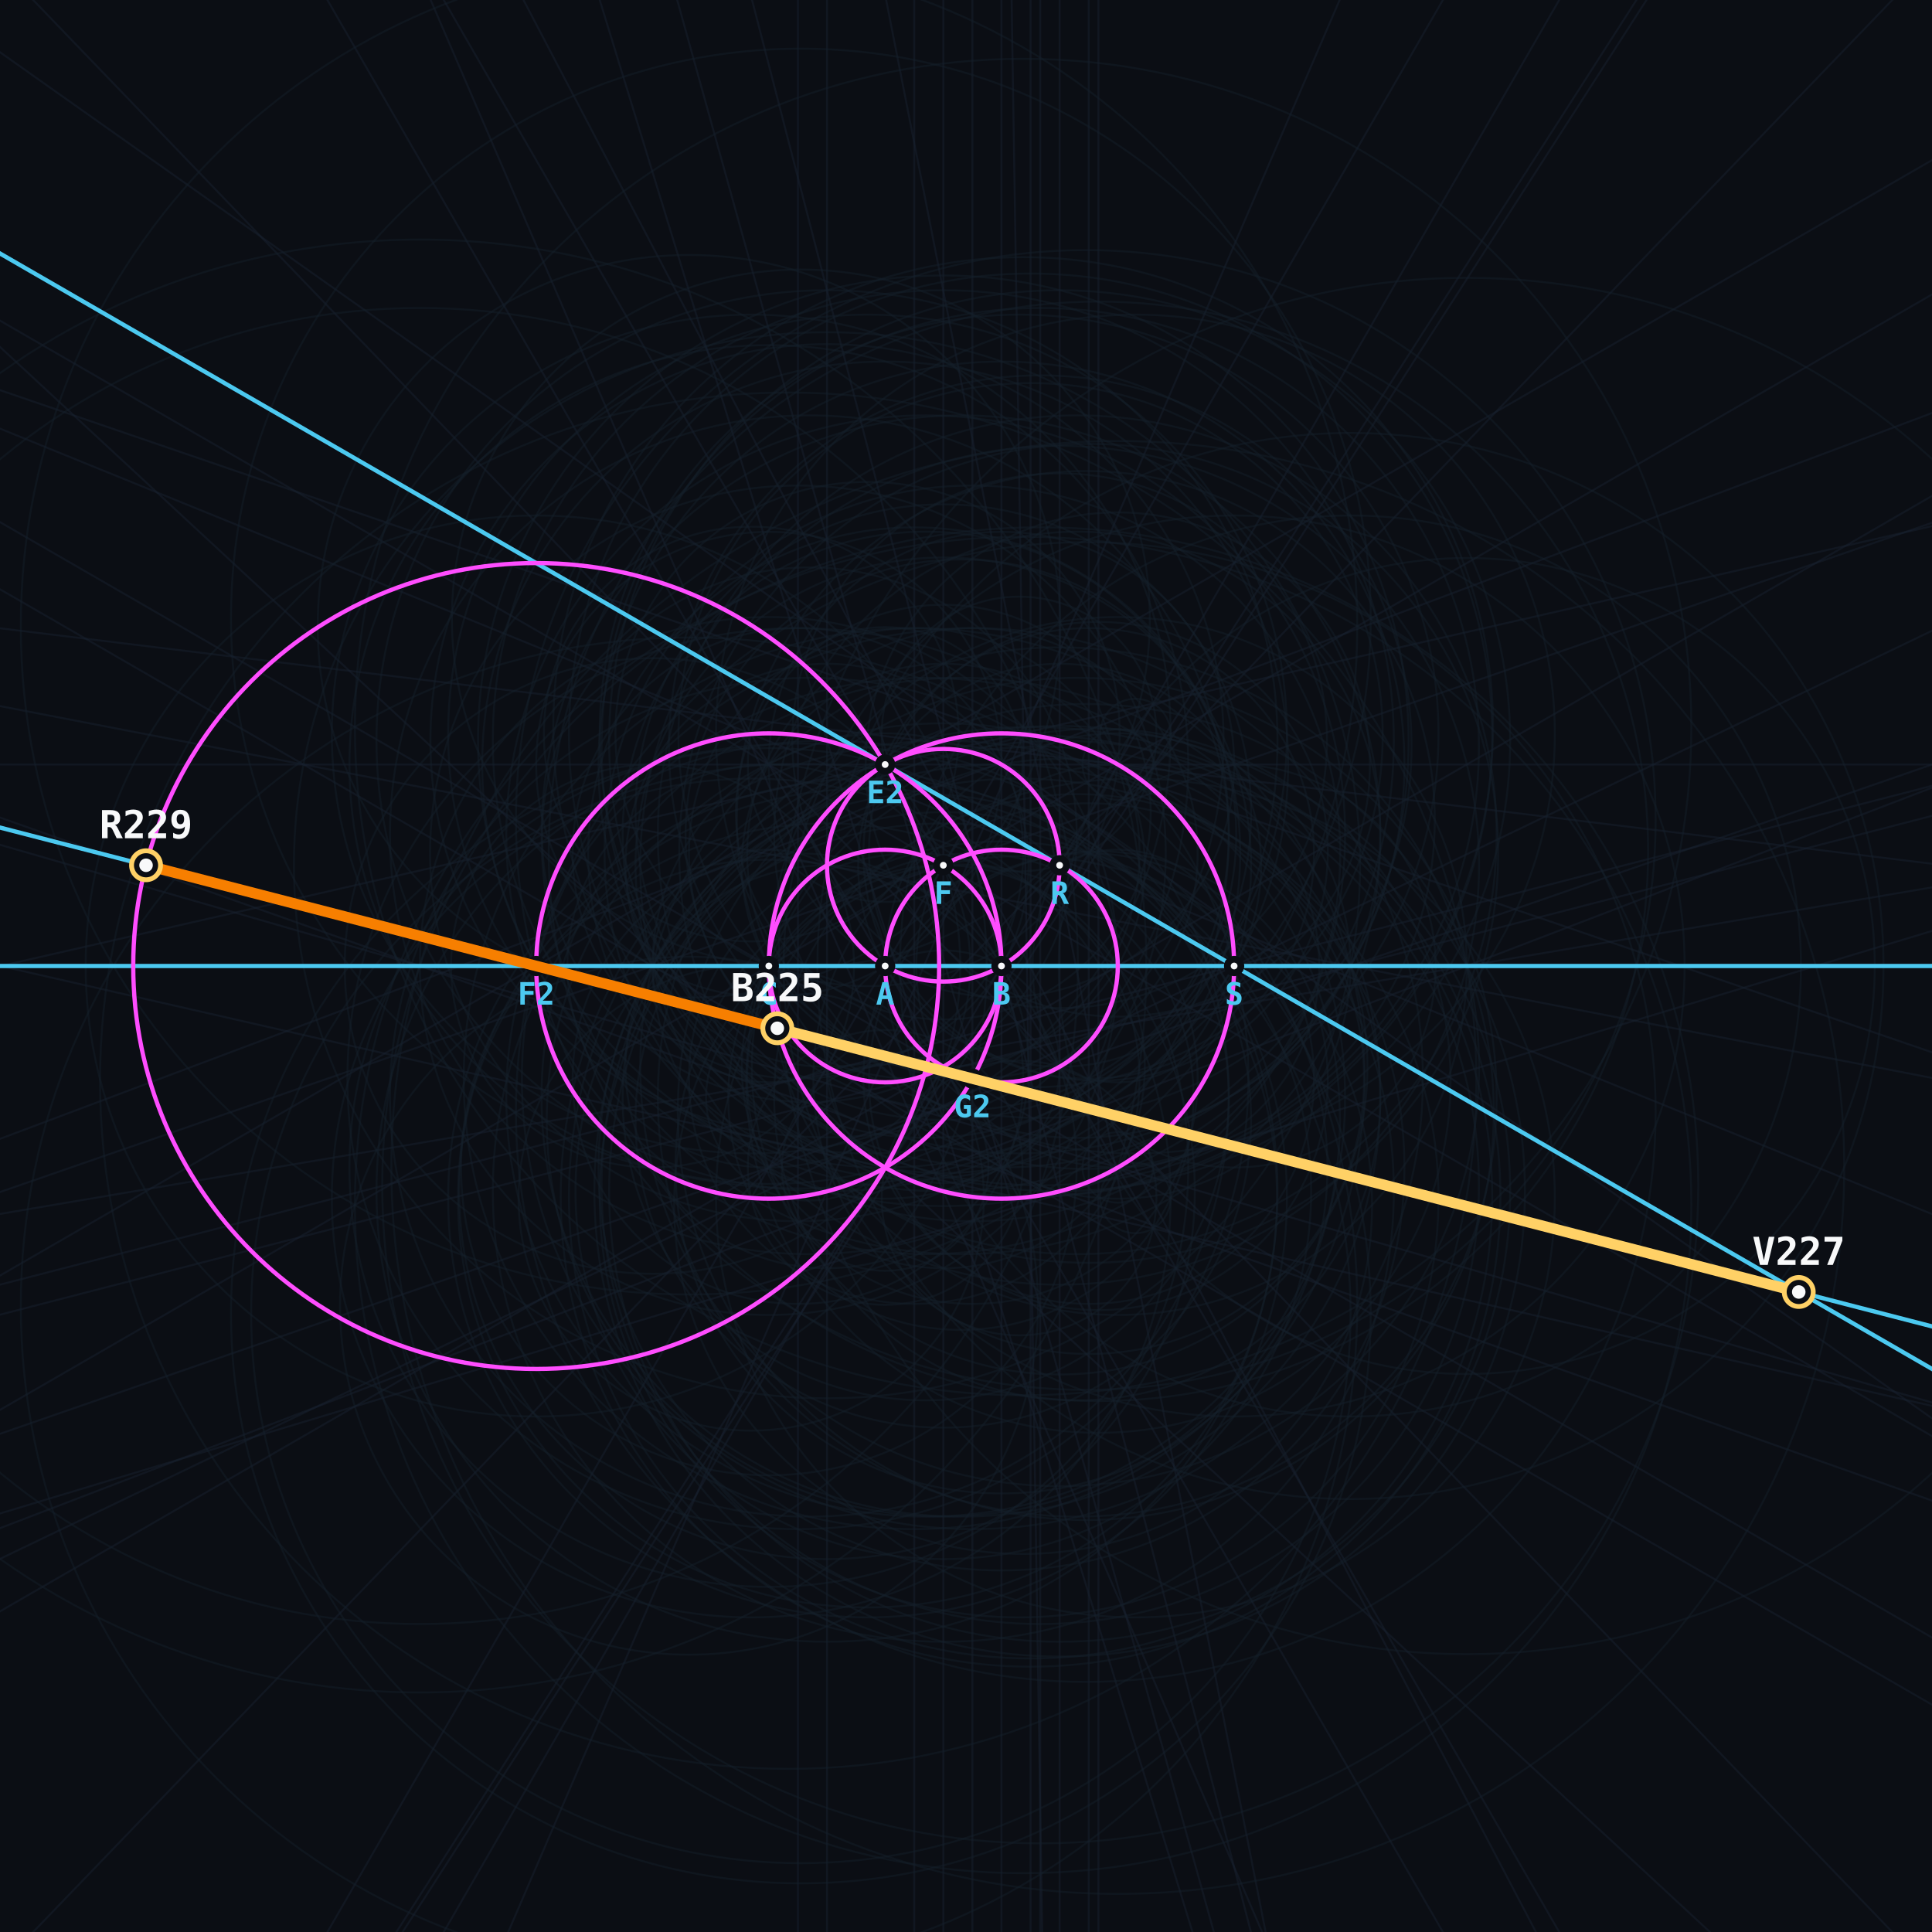
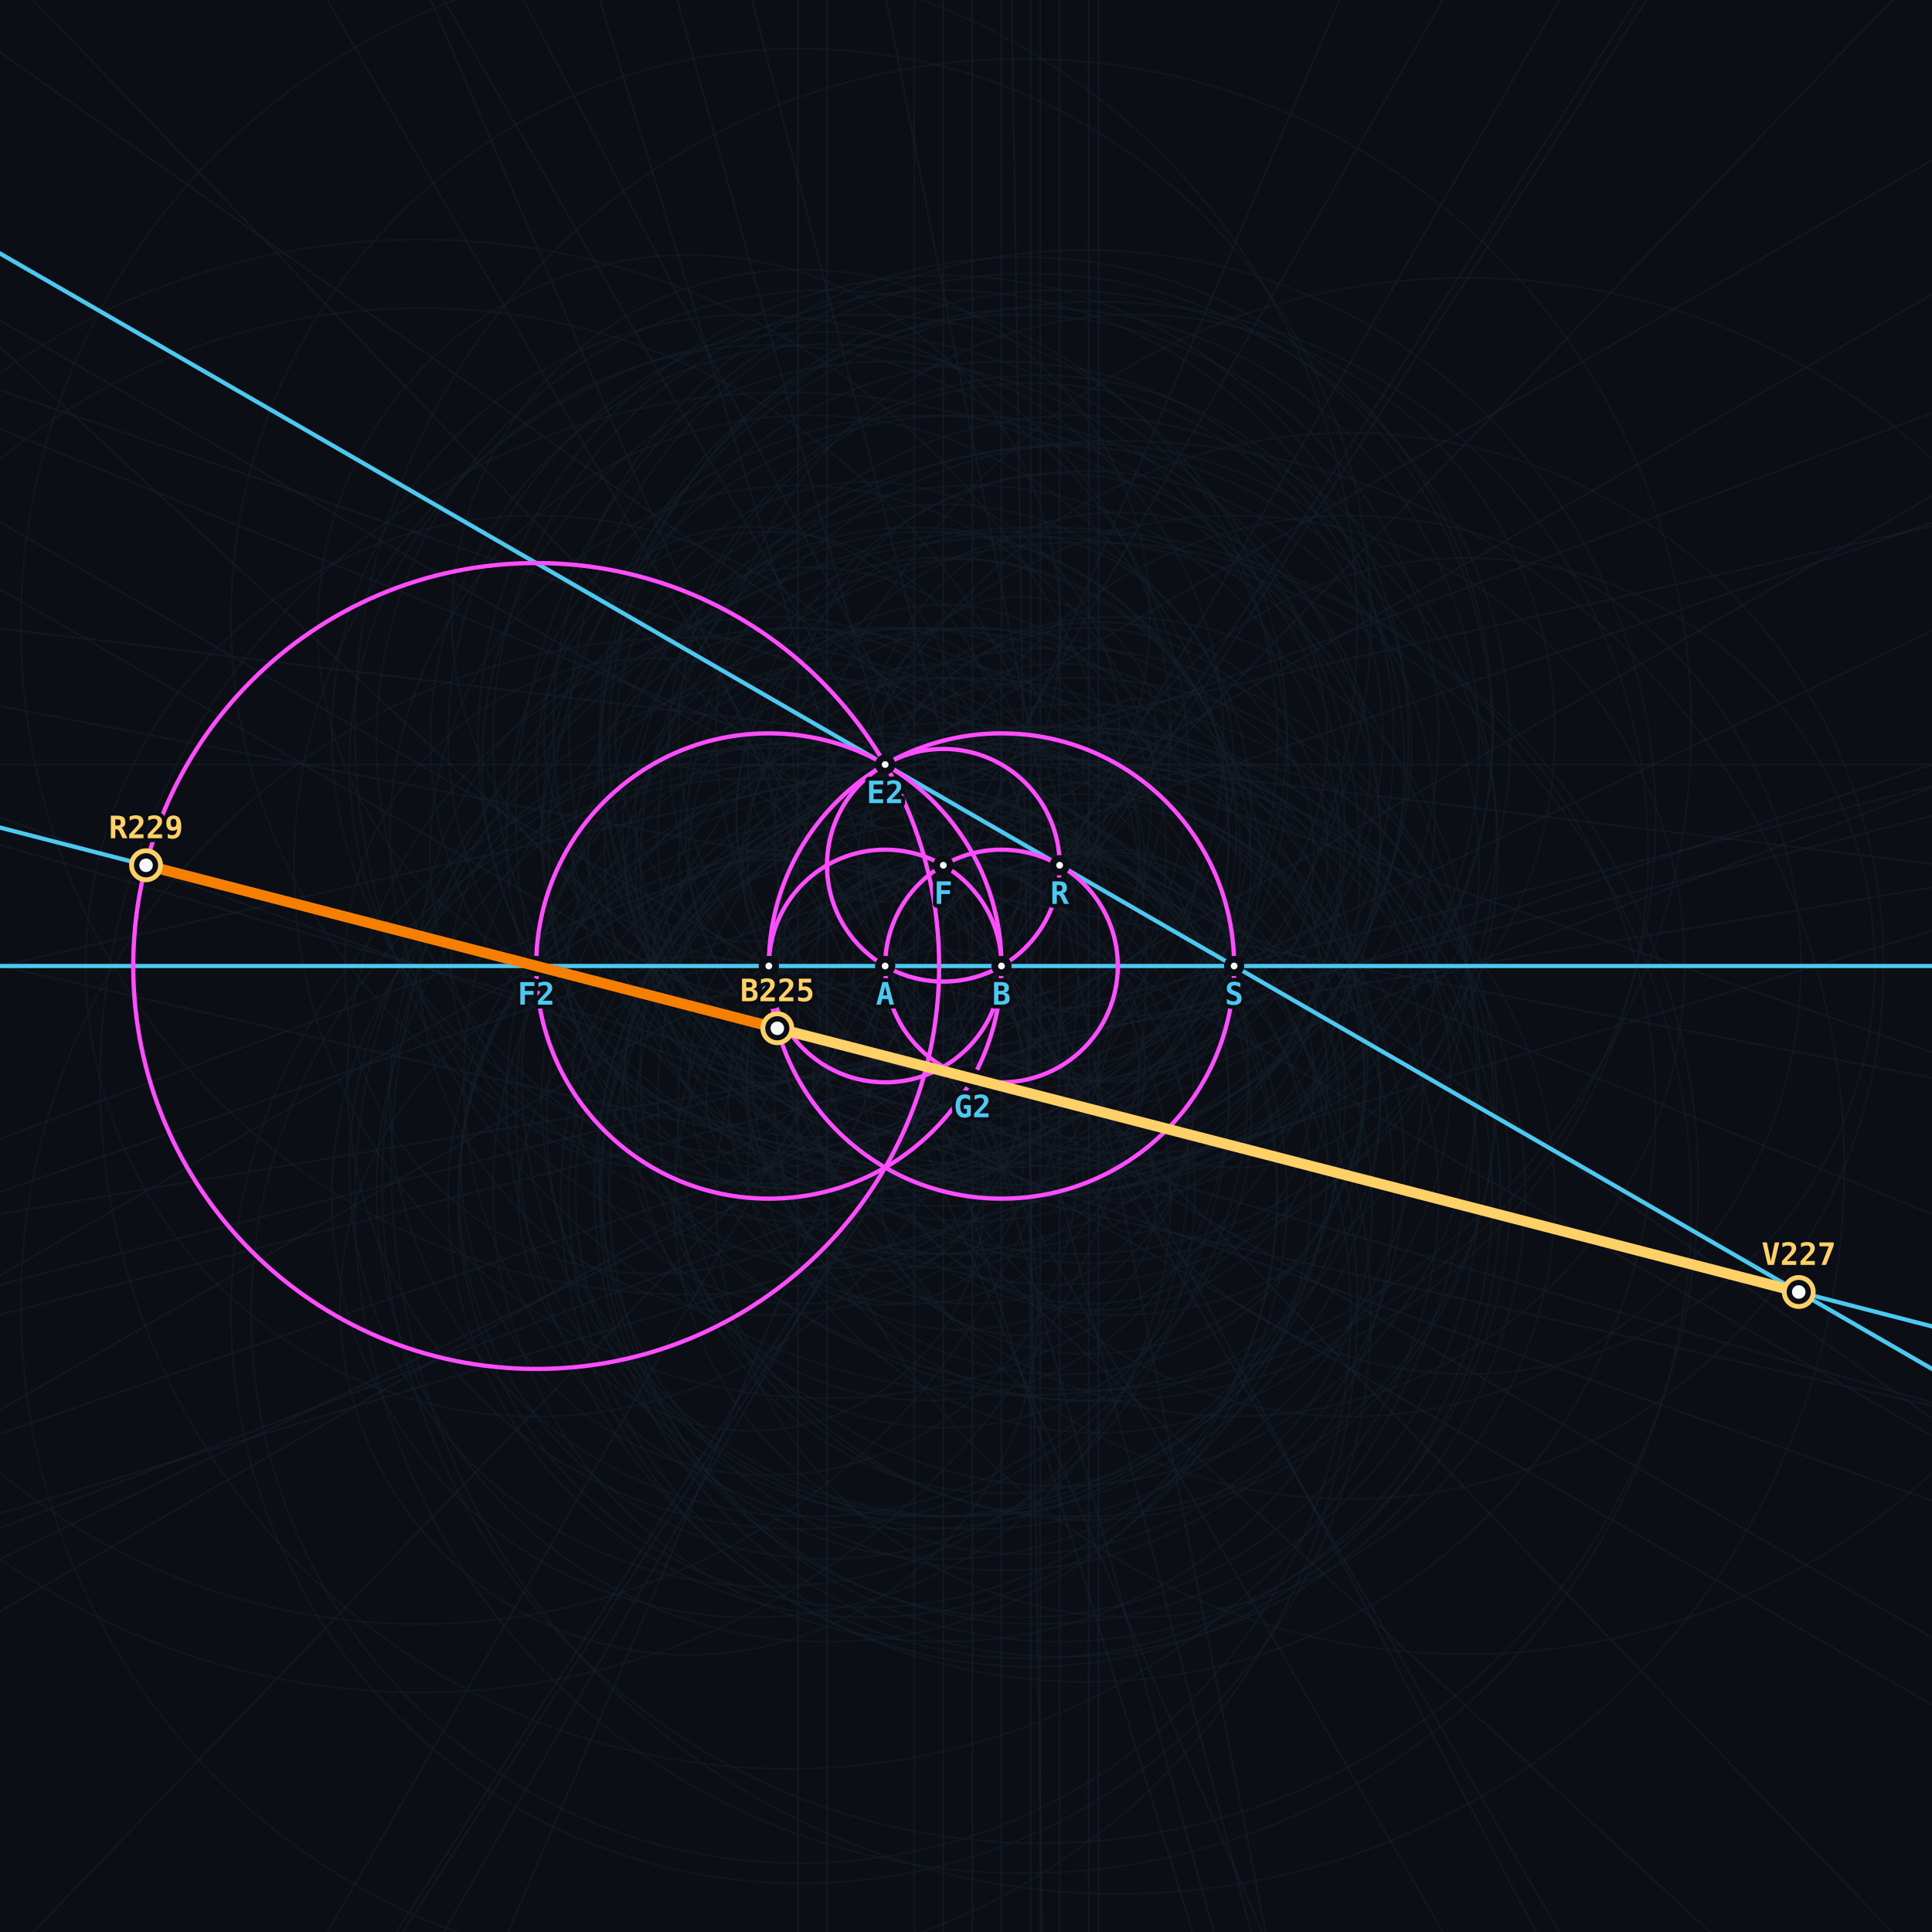
<svg xmlns="http://www.w3.org/2000/svg" viewBox="0 0 1000 1000" width="100%" height="100%" class="levels-svg">
  <defs>
    <clipPath id="sq-clip">
      <rect x="0" y="0" width="1000" height="1000" />
    </clipPath>
  </defs>
  <rect x="0" y="0" width="1000" height="1000" fill="#0b0e14" />
  <g clip-path="url(#sq-clip)">
    <line x1="-151.79" y1="-556.46" x2="1098.21" y2="1608.60" stroke="#1a2332" stroke-width="1.0" stroke-opacity="0.45" />
    <line x1="-151.79" y1="1556.46" x2="1098.21" y2="-608.60" stroke="#1a2332" stroke-width="1.0" stroke-opacity="0.45" />
    <line x1="1128.31" y1="-556.46" x2="-121.69" y2="1608.60" stroke="#1a2332" stroke-width="1.0" stroke-opacity="0.45" />
    <line x1="1128.31" y1="1556.46" x2="-121.69" y2="-608.60" stroke="#1a2332" stroke-width="1.0" stroke-opacity="0.45" />
    <line x1="-639.43" y1="-98.93" x2="1525.64" y2="1151.07" stroke="#1a2332" stroke-width="1.0" stroke-opacity="0.45" />
    <line x1="-639.43" y1="1098.93" x2="1525.64" y2="-151.07" stroke="#1a2332" stroke-width="1.0" stroke-opacity="0.45" />
    <line x1="1615.95" y1="-98.93" x2="-549.12" y2="1151.07" stroke="#1a2332" stroke-width="1.0" stroke-opacity="0.45" />
    <line x1="1615.95" y1="1098.93" x2="-549.12" y2="-151.07" stroke="#1a2332" stroke-width="1.0" stroke-opacity="0.45" />
    <line x1="488.26" y1="1750.00" x2="488.26" y2="-750.00" stroke="#1a2332" stroke-width="1.0" stroke-opacity="0.45" />
    <line x1="1594.14" y1="64.77" x2="-768.14" y2="883.09" stroke="#1a2332" stroke-width="1.0" stroke-opacity="0.45" />
    <line x1="-699.64" y1="-98.93" x2="1465.43" y2="1151.07" stroke="#1a2332" stroke-width="1.0" stroke-opacity="0.45" />
    <line x1="428.05" y1="1750.00" x2="428.05" y2="-750.00" stroke="#1a2332" stroke-width="1.0" stroke-opacity="0.45" />
    <line x1="-663.96" y1="237.70" x2="1790.99" y2="710.16" stroke="#1a2332" stroke-width="1.0" stroke-opacity="0.45" />
    <line x1="1796.40" y1="216.65" x2="-624.21" y2="841.65" stroke="#1a2332" stroke-width="1.0" stroke-opacity="0.45" />
    <line x1="473.21" y1="1750.00" x2="473.21" y2="-750.00" stroke="#1a2332" stroke-width="1.0" stroke-opacity="0.45" />
    <line x1="161.26" y1="-681.41" x2="830.31" y2="1727.40" stroke="#1a2332" stroke-width="1.0" stroke-opacity="0.45" />
    <line x1="518.36" y1="1750.00" x2="518.36" y2="-750.00" stroke="#1a2332" stroke-width="1.0" stroke-opacity="0.45" />
    <line x1="1708.16" y1="395.72" x2="-791.84" y2="395.72" stroke="#1a2332" stroke-width="1.0" stroke-opacity="0.45" />
    <line x1="-393.51" y1="-426.79" x2="1339.93" y2="1374.65" stroke="#1a2332" stroke-width="1.0" stroke-opacity="0.45" />
    <line x1="1654.35" y1="169.05" x2="-707.93" y2="987.37" stroke="#1a2332" stroke-width="1.0" stroke-opacity="0.45" />
    <line x1="-393.51" y1="1426.79" x2="1339.93" y2="-374.65" stroke="#1a2332" stroke-width="1.0" stroke-opacity="0.45" />
    <line x1="1736.20" y1="216.65" x2="-684.42" y2="841.65" stroke="#1a2332" stroke-width="1.0" stroke-opacity="0.45" />
    <line x1="413.00" y1="1750.00" x2="413.00" y2="-750.00" stroke="#1a2332" stroke-width="1.0" stroke-opacity="0.45" />
    <line x1="-43.48" y1="-619.05" x2="944.74" y2="1677.35" stroke="#1a2332" stroke-width="1.0" stroke-opacity="0.45" />
    <line x1="205.86" y1="-710.31" x2="830.86" y2="1710.31" stroke="#1a2332" stroke-width="1.0" stroke-opacity="0.45" />
    <line x1="548.47" y1="1750.00" x2="548.47" y2="-750.00" stroke="#1a2332" stroke-width="1.0" stroke-opacity="0.45" />
    <line x1="1653.85" y1="-31.87" x2="-686.44" y2="847.35" stroke="#1a2332" stroke-width="1.0" stroke-opacity="0.45" />
    <line x1="1711.61" y1="889.74" x2="-725.98" y2="334.61" stroke="#1a2332" stroke-width="1.0" stroke-opacity="0.45" />
    <line x1="1355.27" y1="1435.88" x2="-478.18" y2="-263.67" stroke="#1a2332" stroke-width="1.0" stroke-opacity="0.45" />
    <line x1="1711.61" y1="110.26" x2="-725.98" y2="665.39" stroke="#1a2332" stroke-width="1.0" stroke-opacity="0.45" />
    <line x1="1450.38" y1="-177.14" x2="-714.69" y2="1072.86" stroke="#1a2332" stroke-width="1.0" stroke-opacity="0.45" />
    <line x1="503.31" y1="1750.00" x2="503.31" y2="-750.00" stroke="#1a2332" stroke-width="1.0" stroke-opacity="0.45" />
    <line x1="959.79" y1="-619.05" x2="-28.42" y2="1677.35" stroke="#1a2332" stroke-width="1.0" stroke-opacity="0.45" />
    <line x1="91.51" y1="-713.49" x2="824.80" y2="1676.55" stroke="#1a2332" stroke-width="1.0" stroke-opacity="0.45" />
    <line x1="1596.50" y1="870.92" x2="-719.41" y2="-70.64" stroke="#1a2332" stroke-width="1.0" stroke-opacity="0.45" />
    <line x1="1569.84" y1="52.73" x2="-683.63" y2="1135.27" stroke="#1a2332" stroke-width="1.0" stroke-opacity="0.45" />
    <line x1="-49.75" y1="-612.01" x2="1110.64" y2="1602.37" stroke="#1a2332" stroke-width="1.0" stroke-opacity="0.45" />
    <line x1="563.52" y1="1750.00" x2="563.52" y2="-750.00" stroke="#1a2332" stroke-width="1.0" stroke-opacity="0.45" />
    <line x1="1181.45" y1="-521.08" x2="-168.89" y2="1582.86" stroke="#1a2332" stroke-width="1.0" stroke-opacity="0.45" />
    <line x1="1754.62" y1="539.05" x2="-727.01" y2="236.59" stroke="#1a2332" stroke-width="1.0" stroke-opacity="0.45" />
    <line x1="1598.91" y1="898.83" x2="-803.01" y2="205.45" stroke="#1a2332" stroke-width="1.0" stroke-opacity="0.45" />
    <line x1="-800.63" y1="140.10" x2="1556.39" y2="973.43" stroke="#1a2332" stroke-width="1.0" stroke-opacity="0.45" />
    <line x1="538.43" y1="1750.00" x2="538.43" y2="-750.00" stroke="#1a2332" stroke-width="1.0" stroke-opacity="0.45" />
    <line x1="1630.01" y1="760.59" x2="-734.94" y2="-49.95" stroke="#1a2332" stroke-width="1.0" stroke-opacity="0.45" />
    <line x1="1639.89" y1="288.92" x2="-753.68" y2="1010.61" stroke="#1a2332" stroke-width="1.0" stroke-opacity="0.45" />
    <line x1="511.73" y1="-751.96" x2="551.25" y2="1747.73" stroke="#1a2332" stroke-width="1.0" stroke-opacity="0.45" />
    <line x1="533.42" y1="1750.00" x2="533.42" y2="-750.00" stroke="#1a2332" stroke-width="1.0" stroke-opacity="0.45" />
    <line x1="310.09" y1="-756.62" x2="791.86" y2="1696.52" stroke="#1a2332" stroke-width="1.0" stroke-opacity="0.45" />
    <line x1="568.54" y1="1750.00" x2="568.54" y2="-750.00" stroke="#1a2332" stroke-width="1.0" stroke-opacity="0.45" />
    <line x1="1168.18" y1="-490.77" x2="-185.13" y2="1611.27" stroke="#1a2332" stroke-width="1.0" stroke-opacity="0.45" />
    <line x1="1508.88" y1="1093.97" x2="-532.36" y2="-349.41" stroke="#1a2332" stroke-width="1.0" stroke-opacity="0.45" />
    <line x1="-506.61" y1="985.14" x2="1827.81" y2="90.44" stroke="#1a2332" stroke-width="1.0" stroke-opacity="0.45" />
    <line x1="1816.11" y1="321.35" x2="-648.93" y2="738.02" stroke="#1a2332" stroke-width="1.0" stroke-opacity="0.45" />
    <circle cx="397.95" cy="500.00" r="60.21" fill="none" stroke="#161f2c" stroke-width="1.0" stroke-opacity="0.45" />
    <circle cx="458.16" cy="500.00" r="120.42" fill="none" stroke="#161f2c" stroke-width="1.0" stroke-opacity="0.45" />
    <circle cx="578.57" cy="500.00" r="120.42" fill="none" stroke="#161f2c" stroke-width="1.0" stroke-opacity="0.45" />
    <circle cx="488.26" cy="552.14" r="60.21" fill="none" stroke="#161f2c" stroke-width="1.0" stroke-opacity="0.45" />
    <circle cx="578.57" cy="500.00" r="60.21" fill="none" stroke="#161f2c" stroke-width="1.0" stroke-opacity="0.45" />
    <circle cx="397.95" cy="500.00" r="180.62" fill="none" stroke="#161f2c" stroke-width="1.0" stroke-opacity="0.45" />
    <circle cx="578.57" cy="500.00" r="180.62" fill="none" stroke="#161f2c" stroke-width="1.0" stroke-opacity="0.45" />
    <circle cx="397.95" cy="500.00" r="104.28" fill="none" stroke="#161f2c" stroke-width="1.0" stroke-opacity="0.45" />
    <circle cx="488.26" cy="552.14" r="104.28" fill="none" stroke="#161f2c" stroke-width="1.0" stroke-opacity="0.45" />
    <circle cx="488.26" cy="447.86" r="104.28" fill="none" stroke="#161f2c" stroke-width="1.0" stroke-opacity="0.45" />
    <circle cx="578.57" cy="500.00" r="104.28" fill="none" stroke="#161f2c" stroke-width="1.0" stroke-opacity="0.45" />
    <circle cx="488.26" cy="447.86" r="159.30" fill="none" stroke="#161f2c" stroke-width="1.0" stroke-opacity="0.45" />
    <circle cx="337.74" cy="500.00" r="159.30" fill="none" stroke="#161f2c" stroke-width="1.0" stroke-opacity="0.45" />
    <circle cx="337.74" cy="500.00" r="104.28" fill="none" stroke="#161f2c" stroke-width="1.0" stroke-opacity="0.45" />
    <circle cx="428.05" cy="552.14" r="104.28" fill="none" stroke="#161f2c" stroke-width="1.0" stroke-opacity="0.45" />
    <circle cx="428.05" cy="447.86" r="104.28" fill="none" stroke="#161f2c" stroke-width="1.0" stroke-opacity="0.45" />
    <circle cx="428.05" cy="447.86" r="275.91" fill="none" stroke="#161f2c" stroke-width="1.0" stroke-opacity="0.45" />
    <circle cx="698.99" cy="500.00" r="275.91" fill="none" stroke="#161f2c" stroke-width="1.0" stroke-opacity="0.45" />
    <circle cx="698.99" cy="500.00" r="233.18" fill="none" stroke="#161f2c" stroke-width="1.0" stroke-opacity="0.45" />
    <circle cx="473.21" cy="558.30" r="233.18" fill="none" stroke="#161f2c" stroke-width="1.0" stroke-opacity="0.45" />
    <circle cx="473.21" cy="558.30" r="116.59" fill="none" stroke="#161f2c" stroke-width="1.0" stroke-opacity="0.45" />
    <circle cx="473.21" cy="441.70" r="116.59" fill="none" stroke="#161f2c" stroke-width="1.0" stroke-opacity="0.45" />
    <circle cx="473.21" cy="441.70" r="168.73" fill="none" stroke="#161f2c" stroke-width="1.0" stroke-opacity="0.45" />
    <circle cx="518.36" cy="604.28" r="168.73" fill="none" stroke="#161f2c" stroke-width="1.0" stroke-opacity="0.45" />
    <circle cx="518.36" cy="604.28" r="208.57" fill="none" stroke="#161f2c" stroke-width="1.0" stroke-opacity="0.45" />
    <circle cx="518.36" cy="395.72" r="208.57" fill="none" stroke="#161f2c" stroke-width="1.0" stroke-opacity="0.45" />
    <circle cx="518.36" cy="395.72" r="120.42" fill="none" stroke="#161f2c" stroke-width="1.0" stroke-opacity="0.45" />
    <circle cx="397.95" cy="395.72" r="120.42" fill="none" stroke="#161f2c" stroke-width="1.0" stroke-opacity="0.45" />
    <circle cx="397.95" cy="395.72" r="217.08" fill="none" stroke="#161f2c" stroke-width="1.0" stroke-opacity="0.45" />
    <circle cx="548.47" cy="552.14" r="217.08" fill="none" stroke="#161f2c" stroke-width="1.0" stroke-opacity="0.45" />
    <circle cx="548.47" cy="552.14" r="159.30" fill="none" stroke="#161f2c" stroke-width="1.0" stroke-opacity="0.45" />
    <circle cx="397.95" cy="604.28" r="159.30" fill="none" stroke="#161f2c" stroke-width="1.0" stroke-opacity="0.45" />
    <circle cx="397.95" cy="604.28" r="217.08" fill="none" stroke="#161f2c" stroke-width="1.0" stroke-opacity="0.45" />
    <circle cx="548.47" cy="447.86" r="217.08" fill="none" stroke="#161f2c" stroke-width="1.0" stroke-opacity="0.45" />
    <circle cx="548.47" cy="447.86" r="104.28" fill="none" stroke="#161f2c" stroke-width="1.0" stroke-opacity="0.45" />
    <circle cx="638.78" cy="500.00" r="104.28" fill="none" stroke="#161f2c" stroke-width="1.0" stroke-opacity="0.45" />
    <circle cx="638.78" cy="500.00" r="233.18" fill="none" stroke="#161f2c" stroke-width="1.0" stroke-opacity="0.45" />
    <circle cx="413.00" cy="558.30" r="233.18" fill="none" stroke="#161f2c" stroke-width="1.0" stroke-opacity="0.45" />
    <circle cx="413.00" cy="558.30" r="116.59" fill="none" stroke="#161f2c" stroke-width="1.0" stroke-opacity="0.45" />
    <circle cx="413.00" cy="441.70" r="116.59" fill="none" stroke="#161f2c" stroke-width="1.0" stroke-opacity="0.45" />
    <circle cx="413.00" cy="441.70" r="190.39" fill="none" stroke="#161f2c" stroke-width="1.0" stroke-opacity="0.45" />
    <circle cx="488.26" cy="616.59" r="190.39" fill="none" stroke="#161f2c" stroke-width="1.0" stroke-opacity="0.45" />
    <circle cx="488.26" cy="616.59" r="233.18" fill="none" stroke="#161f2c" stroke-width="1.0" stroke-opacity="0.45" />
    <circle cx="488.26" cy="383.41" r="233.18" fill="none" stroke="#161f2c" stroke-width="1.0" stroke-opacity="0.45" />
    <circle cx="488.26" cy="383.41" r="240.83" fill="none" stroke="#161f2c" stroke-width="1.0" stroke-opacity="0.45" />
    <circle cx="548.47" cy="616.59" r="240.83" fill="none" stroke="#161f2c" stroke-width="1.0" stroke-opacity="0.45" />
    <circle cx="548.47" cy="616.59" r="233.18" fill="none" stroke="#161f2c" stroke-width="1.0" stroke-opacity="0.45" />
    <circle cx="548.47" cy="383.41" r="233.18" fill="none" stroke="#161f2c" stroke-width="1.0" stroke-opacity="0.45" />
    <circle cx="548.47" cy="383.41" r="138.37" fill="none" stroke="#161f2c" stroke-width="1.0" stroke-opacity="0.45" />
    <circle cx="418.94" cy="432.07" r="138.37" fill="none" stroke="#161f2c" stroke-width="1.0" stroke-opacity="0.45" />
    <circle cx="418.94" cy="432.07" r="217.08" fill="none" stroke="#161f2c" stroke-width="1.0" stroke-opacity="0.45" />
    <circle cx="527.48" cy="620.07" r="217.08" fill="none" stroke="#161f2c" stroke-width="1.0" stroke-opacity="0.45" />
    <circle cx="527.48" cy="620.07" r="71.10" fill="none" stroke="#161f2c" stroke-width="1.0" stroke-opacity="0.45" />
    <circle cx="458.16" cy="604.28" r="71.10" fill="none" stroke="#161f2c" stroke-width="1.0" stroke-opacity="0.45" />
    <circle cx="458.16" cy="604.28" r="53.48" fill="none" stroke="#161f2c" stroke-width="1.0" stroke-opacity="0.45" />
    <circle cx="418.94" cy="567.93" r="53.48" fill="none" stroke="#161f2c" stroke-width="1.0" stroke-opacity="0.45" />
    <circle cx="418.94" cy="567.93" r="217.08" fill="none" stroke="#161f2c" stroke-width="1.0" stroke-opacity="0.45" />
    <circle cx="527.48" cy="379.93" r="217.08" fill="none" stroke="#161f2c" stroke-width="1.0" stroke-opacity="0.45" />
    <circle cx="527.48" cy="379.93" r="71.10" fill="none" stroke="#161f2c" stroke-width="1.0" stroke-opacity="0.45" />
    <circle cx="458.16" cy="395.72" r="71.10" fill="none" stroke="#161f2c" stroke-width="1.0" stroke-opacity="0.45" />
    <circle cx="458.16" cy="395.72" r="208.57" fill="none" stroke="#161f2c" stroke-width="1.0" stroke-opacity="0.45" />
    <circle cx="277.53" cy="500.00" r="233.18" fill="none" stroke="#161f2c" stroke-width="1.0" stroke-opacity="0.45" />
    <circle cx="503.31" cy="558.30" r="233.18" fill="none" stroke="#161f2c" stroke-width="1.0" stroke-opacity="0.45" />
    <circle cx="503.31" cy="558.30" r="116.59" fill="none" stroke="#161f2c" stroke-width="1.0" stroke-opacity="0.45" />
    <circle cx="503.31" cy="441.70" r="116.59" fill="none" stroke="#161f2c" stroke-width="1.0" stroke-opacity="0.45" />
    <circle cx="503.31" cy="441.70" r="190.39" fill="none" stroke="#161f2c" stroke-width="1.0" stroke-opacity="0.45" />
    <circle cx="428.05" cy="616.59" r="190.39" fill="none" stroke="#161f2c" stroke-width="1.0" stroke-opacity="0.45" />
    <circle cx="428.05" cy="616.59" r="233.18" fill="none" stroke="#161f2c" stroke-width="1.0" stroke-opacity="0.45" />
    <circle cx="428.05" cy="383.41" r="233.18" fill="none" stroke="#161f2c" stroke-width="1.0" stroke-opacity="0.45" />
    <circle cx="428.05" cy="383.41" r="205.27" fill="none" stroke="#161f2c" stroke-width="1.0" stroke-opacity="0.45" />
    <circle cx="488.26" cy="579.65" r="205.27" fill="none" stroke="#161f2c" stroke-width="1.0" stroke-opacity="0.45" />
    <circle cx="488.26" cy="579.65" r="159.30" fill="none" stroke="#161f2c" stroke-width="1.0" stroke-opacity="0.45" />
    <circle cx="488.26" cy="420.35" r="159.30" fill="none" stroke="#161f2c" stroke-width="1.0" stroke-opacity="0.45" />
    <circle cx="488.26" cy="420.35" r="107.33" fill="none" stroke="#161f2c" stroke-width="1.0" stroke-opacity="0.45" />
    <circle cx="388.83" cy="379.93" r="107.33" fill="none" stroke="#161f2c" stroke-width="1.0" stroke-opacity="0.45" />
    <circle cx="388.83" cy="379.93" r="217.08" fill="none" stroke="#161f2c" stroke-width="1.0" stroke-opacity="0.45" />
    <circle cx="497.37" cy="567.93" r="217.08" fill="none" stroke="#161f2c" stroke-width="1.0" stroke-opacity="0.45" />
    <circle cx="497.37" cy="567.93" r="120.42" fill="none" stroke="#161f2c" stroke-width="1.0" stroke-opacity="0.45" />
    <circle cx="388.83" cy="620.07" r="120.42" fill="none" stroke="#161f2c" stroke-width="1.0" stroke-opacity="0.45" />
    <circle cx="388.83" cy="620.07" r="217.08" fill="none" stroke="#161f2c" stroke-width="1.0" stroke-opacity="0.45" />
    <circle cx="497.37" cy="432.07" r="217.08" fill="none" stroke="#161f2c" stroke-width="1.0" stroke-opacity="0.45" />
    <circle cx="497.37" cy="432.07" r="142.51" fill="none" stroke="#161f2c" stroke-width="1.0" stroke-opacity="0.45" />
    <circle cx="563.52" cy="558.30" r="142.51" fill="none" stroke="#161f2c" stroke-width="1.0" stroke-opacity="0.45" />
    <circle cx="563.52" cy="558.30" r="116.59" fill="none" stroke="#161f2c" stroke-width="1.0" stroke-opacity="0.45" />
    <circle cx="563.52" cy="441.70" r="116.59" fill="none" stroke="#161f2c" stroke-width="1.0" stroke-opacity="0.45" />
    <circle cx="563.52" cy="441.70" r="211.94" fill="none" stroke="#161f2c" stroke-width="1.0" stroke-opacity="0.45" />
    <circle cx="449.04" cy="620.07" r="211.94" fill="none" stroke="#161f2c" stroke-width="1.0" stroke-opacity="0.45" />
    <circle cx="449.04" cy="620.07" r="217.08" fill="none" stroke="#161f2c" stroke-width="1.0" stroke-opacity="0.45" />
    <circle cx="557.58" cy="432.07" r="217.08" fill="none" stroke="#161f2c" stroke-width="1.0" stroke-opacity="0.45" />
    <circle cx="557.58" cy="432.07" r="156.87" fill="none" stroke="#161f2c" stroke-width="1.0" stroke-opacity="0.45" />
    <circle cx="479.14" cy="567.93" r="156.87" fill="none" stroke="#161f2c" stroke-width="1.0" stroke-opacity="0.45" />
    <circle cx="479.14" cy="567.93" r="217.08" fill="none" stroke="#161f2c" stroke-width="1.0" stroke-opacity="0.45" />
    <circle cx="587.69" cy="379.93" r="217.08" fill="none" stroke="#161f2c" stroke-width="1.0" stroke-opacity="0.45" />
    <circle cx="587.69" cy="379.93" r="18.23" fill="none" stroke="#161f2c" stroke-width="1.0" stroke-opacity="0.45" />
    <circle cx="578.57" cy="395.72" r="18.23" fill="none" stroke="#161f2c" stroke-width="1.0" stroke-opacity="0.45" />
    <circle cx="578.57" cy="395.72" r="130.49" fill="none" stroke="#161f2c" stroke-width="1.0" stroke-opacity="0.45" />
    <circle cx="449.04" cy="379.93" r="130.49" fill="none" stroke="#161f2c" stroke-width="1.0" stroke-opacity="0.45" />
    <circle cx="449.04" cy="379.93" r="217.08" fill="none" stroke="#161f2c" stroke-width="1.0" stroke-opacity="0.45" />
    <circle cx="557.58" cy="567.93" r="217.08" fill="none" stroke="#161f2c" stroke-width="1.0" stroke-opacity="0.45" />
    <circle cx="557.58" cy="567.93" r="156.87" fill="none" stroke="#161f2c" stroke-width="1.0" stroke-opacity="0.45" />
    <circle cx="479.14" cy="432.07" r="156.87" fill="none" stroke="#161f2c" stroke-width="1.0" stroke-opacity="0.45" />
    <circle cx="479.14" cy="432.07" r="217.08" fill="none" stroke="#161f2c" stroke-width="1.0" stroke-opacity="0.45" />
    <circle cx="587.69" cy="620.07" r="217.08" fill="none" stroke="#161f2c" stroke-width="1.0" stroke-opacity="0.45" />
    <circle cx="587.69" cy="620.07" r="18.23" fill="none" stroke="#161f2c" stroke-width="1.0" stroke-opacity="0.45" />
    <circle cx="578.57" cy="604.28" r="18.23" fill="none" stroke="#161f2c" stroke-width="1.0" stroke-opacity="0.45" />
    <circle cx="578.57" cy="604.28" r="376.00" fill="none" stroke="#161f2c" stroke-width="1.0" stroke-opacity="0.45" />
    <circle cx="217.32" cy="500.00" r="376.00" fill="none" stroke="#161f2c" stroke-width="1.0" stroke-opacity="0.45" />
    <circle cx="217.32" cy="500.00" r="340.59" fill="none" stroke="#161f2c" stroke-width="1.0" stroke-opacity="0.45" />
    <circle cx="538.43" cy="613.53" r="340.59" fill="none" stroke="#161f2c" stroke-width="1.0" stroke-opacity="0.45" />
    <circle cx="538.43" cy="613.53" r="227.06" fill="none" stroke="#161f2c" stroke-width="1.0" stroke-opacity="0.45" />
    <circle cx="538.43" cy="386.47" r="227.06" fill="none" stroke="#161f2c" stroke-width="1.0" stroke-opacity="0.45" />
    <circle cx="538.43" cy="386.47" r="192.18" fill="none" stroke="#161f2c" stroke-width="1.0" stroke-opacity="0.45" />
    <circle cx="356.64" cy="324.16" r="192.18" fill="none" stroke="#161f2c" stroke-width="1.0" stroke-opacity="0.45" />
    <circle cx="356.64" cy="324.16" r="345.87" fill="none" stroke="#161f2c" stroke-width="1.0" stroke-opacity="0.45" />
    <circle cx="529.57" cy="623.69" r="345.87" fill="none" stroke="#161f2c" stroke-width="1.0" stroke-opacity="0.45" />
    <circle cx="529.57" cy="623.69" r="180.62" fill="none" stroke="#161f2c" stroke-width="1.0" stroke-opacity="0.45" />
    <circle cx="356.64" cy="675.84" r="180.62" fill="none" stroke="#161f2c" stroke-width="1.0" stroke-opacity="0.45" />
    <circle cx="356.64" cy="675.84" r="345.87" fill="none" stroke="#161f2c" stroke-width="1.0" stroke-opacity="0.45" />
    <circle cx="529.57" cy="376.31" r="345.87" fill="none" stroke="#161f2c" stroke-width="1.0" stroke-opacity="0.45" />
    <circle cx="529.57" cy="376.31" r="243.20" fill="none" stroke="#161f2c" stroke-width="1.0" stroke-opacity="0.45" />
    <circle cx="533.42" cy="619.47" r="243.20" fill="none" stroke="#161f2c" stroke-width="1.0" stroke-opacity="0.45" />
    <circle cx="533.42" cy="619.47" r="238.94" fill="none" stroke="#161f2c" stroke-width="1.0" stroke-opacity="0.45" />
    <circle cx="533.42" cy="380.53" r="238.94" fill="none" stroke="#161f2c" stroke-width="1.0" stroke-opacity="0.45" />
    <circle cx="533.42" cy="380.53" r="182.25" fill="none" stroke="#161f2c" stroke-width="1.0" stroke-opacity="0.45" />
    <circle cx="568.54" cy="559.37" r="182.25" fill="none" stroke="#161f2c" stroke-width="1.0" stroke-opacity="0.45" />
    <circle cx="568.54" cy="559.37" r="118.73" fill="none" stroke="#161f2c" stroke-width="1.0" stroke-opacity="0.45" />
    <circle cx="568.54" cy="440.63" r="118.73" fill="none" stroke="#161f2c" stroke-width="1.0" stroke-opacity="0.45" />
    <circle cx="568.54" cy="440.63" r="284.52" fill="none" stroke="#161f2c" stroke-width="1.0" stroke-opacity="0.45" />
    <circle cx="414.52" cy="679.86" r="284.52" fill="none" stroke="#161f2c" stroke-width="1.0" stroke-opacity="0.45" />
    <circle cx="414.52" cy="679.86" r="294.96" fill="none" stroke="#161f2c" stroke-width="1.0" stroke-opacity="0.45" />
    <circle cx="562.00" cy="424.42" r="294.96" fill="none" stroke="#161f2c" stroke-width="1.0" stroke-opacity="0.45" />
    <circle cx="562.00" cy="424.42" r="180.62" fill="none" stroke="#161f2c" stroke-width="1.0" stroke-opacity="0.45" />
    <circle cx="414.52" cy="320.14" r="180.62" fill="none" stroke="#161f2c" stroke-width="1.0" stroke-opacity="0.45" />
    <circle cx="414.52" cy="320.14" r="294.96" fill="none" stroke="#161f2c" stroke-width="1.0" stroke-opacity="0.45" />
    <circle cx="562.00" cy="575.58" r="294.96" fill="none" stroke="#161f2c" stroke-width="1.0" stroke-opacity="0.45" />
    <circle cx="562.00" cy="575.58" r="211.18" fill="none" stroke="#161f2c" stroke-width="1.0" stroke-opacity="0.45" />
    <circle cx="759.19" cy="500.00" r="211.18" fill="none" stroke="#161f2c" stroke-width="1.0" stroke-opacity="0.45" />
    <circle cx="759.19" cy="500.00" r="356.19" fill="none" stroke="#161f2c" stroke-width="1.0" stroke-opacity="0.45" />
    <circle cx="407.98" cy="559.37" r="356.19" fill="none" stroke="#161f2c" stroke-width="1.0" stroke-opacity="0.45" />
    <line x1="-761.74" y1="500.00" x2="1738.26" y2="500.00" stroke="#4cc9f0" stroke-width="2.2" stroke-linecap="round" />
    <line x1="-488.91" y1="-151.07" x2="1676.16" y2="1098.93" stroke="#4cc9f0" stroke-width="2.2" stroke-linecap="round" />
    <line x1="-819.89" y1="216.65" x2="1600.73" y2="841.65" stroke="#4cc9f0" stroke-width="2.2" stroke-linecap="round" />
    <circle cx="458.16" cy="500.00" r="60.21" fill="none" stroke="#ff4dff" stroke-width="2.2" />
    <circle cx="518.36" cy="500.00" r="60.21" fill="none" stroke="#ff4dff" stroke-width="2.2" />
    <circle cx="488.26" cy="447.86" r="60.21" fill="none" stroke="#ff4dff" stroke-width="2.2" />
    <circle cx="518.36" cy="500.00" r="120.42" fill="none" stroke="#ff4dff" stroke-width="2.2" />
    <circle cx="397.95" cy="500.00" r="120.42" fill="none" stroke="#ff4dff" stroke-width="2.2" />
    <circle cx="277.53" cy="500.00" r="208.57" fill="none" stroke="#ff4dff" stroke-width="2.2" />
    <circle class="geom-point" cx="458.16" cy="500.00" r="3.5" data-base-r="3.5" fill="#f8f9fa" stroke="#0b0e14" stroke-width="3.5" />
-     <text class="geom-label" x="458.16" y="520.00" data-anchor-x="458.16" data-anchor-y="500.00" data-offset-y="20" data-base-font="16" fill="#4cc9f0" font-family="monospace" font-size="16" font-weight="bold" text-anchor="middle">A</text>
+     <text class="geom-label" x="458.16" y="520.00" data-anchor-x="458.16" data-anchor-y="500.00" data-offset-y="20" data-base-font="16" fill="#4cc9f0" stroke="#0b0e14" stroke-width="4" stroke-linejoin="round" paint-order="stroke fill" font-family="monospace" font-size="16" font-weight="bold" text-anchor="middle">A</text>
    <circle class="geom-point" cx="518.36" cy="500.00" r="3.5" data-base-r="3.5" fill="#f8f9fa" stroke="#0b0e14" stroke-width="3.5" />
-     <text class="geom-label" x="518.36" y="520.00" data-anchor-x="518.36" data-anchor-y="500.00" data-offset-y="20" data-base-font="16" fill="#4cc9f0" font-family="monospace" font-size="16" font-weight="bold" text-anchor="middle">B</text>
+     <text class="geom-label" x="518.36" y="520.00" data-anchor-x="518.36" data-anchor-y="500.00" data-offset-y="20" data-base-font="16" fill="#4cc9f0" stroke="#0b0e14" stroke-width="4" stroke-linejoin="round" paint-order="stroke fill" font-family="monospace" font-size="16" font-weight="bold" text-anchor="middle">B</text>
    <circle class="geom-point" cx="397.95" cy="500.00" r="3.5" data-base-r="3.5" fill="#f8f9fa" stroke="#0b0e14" stroke-width="3.5" />
-     <text class="geom-label" x="397.95" y="520.00" data-anchor-x="397.95" data-anchor-y="500.00" data-offset-y="20" data-base-font="16" fill="#4cc9f0" font-family="monospace" font-size="16" font-weight="bold" text-anchor="middle">C</text>
+     <text class="geom-label" x="397.95" y="520.00" data-anchor-x="397.95" data-anchor-y="500.00" data-offset-y="20" data-base-font="16" fill="#4cc9f0" stroke="#0b0e14" stroke-width="4" stroke-linejoin="round" paint-order="stroke fill" font-family="monospace" font-size="16" font-weight="bold" text-anchor="middle">C</text>
    <circle class="geom-point" cx="458.16" cy="395.72" r="3.5" data-base-r="3.5" fill="#f8f9fa" stroke="#0b0e14" stroke-width="3.5" />
-     <text class="geom-label" x="458.16" y="415.72" data-anchor-x="458.16" data-anchor-y="395.72" data-offset-y="20" data-base-font="16" fill="#4cc9f0" font-family="monospace" font-size="16" font-weight="bold" text-anchor="middle">E2</text>
+     <text class="geom-label" x="458.16" y="415.72" data-anchor-x="458.16" data-anchor-y="395.72" data-offset-y="20" data-base-font="16" fill="#4cc9f0" stroke="#0b0e14" stroke-width="4" stroke-linejoin="round" paint-order="stroke fill" font-family="monospace" font-size="16" font-weight="bold" text-anchor="middle">E2</text>
    <circle class="geom-point" cx="488.26" cy="447.86" r="3.5" data-base-r="3.5" fill="#f8f9fa" stroke="#0b0e14" stroke-width="3.5" />
-     <text class="geom-label" x="488.26" y="467.86" data-anchor-x="488.26" data-anchor-y="447.86" data-offset-y="20" data-base-font="16" fill="#4cc9f0" font-family="monospace" font-size="16" font-weight="bold" text-anchor="middle">F</text>
+     <text class="geom-label" x="488.26" y="467.86" data-anchor-x="488.26" data-anchor-y="447.86" data-offset-y="20" data-base-font="16" fill="#4cc9f0" stroke="#0b0e14" stroke-width="4" stroke-linejoin="round" paint-order="stroke fill" font-family="monospace" font-size="16" font-weight="bold" text-anchor="middle">F</text>
    <circle class="geom-point" cx="277.53" cy="500.00" r="3.5" data-base-r="3.5" fill="#f8f9fa" stroke="#0b0e14" stroke-width="3.5" />
-     <text class="geom-label" x="277.53" y="520.00" data-anchor-x="277.53" data-anchor-y="500.00" data-offset-y="20" data-base-font="16" fill="#4cc9f0" font-family="monospace" font-size="16" font-weight="bold" text-anchor="middle">F2</text>
+     <text class="geom-label" x="277.53" y="520.00" data-anchor-x="277.53" data-anchor-y="500.00" data-offset-y="20" data-base-font="16" fill="#4cc9f0" stroke="#0b0e14" stroke-width="4" stroke-linejoin="round" paint-order="stroke fill" font-family="monospace" font-size="16" font-weight="bold" text-anchor="middle">F2</text>
    <circle class="geom-point" cx="503.31" cy="558.30" r="3.5" data-base-r="3.5" fill="#f8f9fa" stroke="#0b0e14" stroke-width="3.5" />
-     <text class="geom-label" x="503.31" y="578.30" data-anchor-x="503.31" data-anchor-y="558.30" data-offset-y="20" data-base-font="16" fill="#4cc9f0" font-family="monospace" font-size="16" font-weight="bold" text-anchor="middle">G2</text>
+     <text class="geom-label" x="503.31" y="578.30" data-anchor-x="503.31" data-anchor-y="558.30" data-offset-y="20" data-base-font="16" fill="#4cc9f0" stroke="#0b0e14" stroke-width="4" stroke-linejoin="round" paint-order="stroke fill" font-family="monospace" font-size="16" font-weight="bold" text-anchor="middle">G2</text>
    <circle class="geom-point" cx="548.47" cy="447.86" r="3.5" data-base-r="3.5" fill="#f8f9fa" stroke="#0b0e14" stroke-width="3.5" />
-     <text class="geom-label" x="548.47" y="467.86" data-anchor-x="548.47" data-anchor-y="447.86" data-offset-y="20" data-base-font="16" fill="#4cc9f0" font-family="monospace" font-size="16" font-weight="bold" text-anchor="middle">R</text>
+     <text class="geom-label" x="548.47" y="467.86" data-anchor-x="548.47" data-anchor-y="447.86" data-offset-y="20" data-base-font="16" fill="#4cc9f0" stroke="#0b0e14" stroke-width="4" stroke-linejoin="round" paint-order="stroke fill" font-family="monospace" font-size="16" font-weight="bold" text-anchor="middle">R</text>
    <circle class="geom-point" cx="638.78" cy="500.00" r="3.5" data-base-r="3.5" fill="#f8f9fa" stroke="#0b0e14" stroke-width="3.5" />
-     <text class="geom-label" x="638.78" y="520.00" data-anchor-x="638.78" data-anchor-y="500.00" data-offset-y="20" data-base-font="16" fill="#4cc9f0" font-family="monospace" font-size="16" font-weight="bold" text-anchor="middle">S</text>
+     <text class="geom-label" x="638.78" y="520.00" data-anchor-x="638.78" data-anchor-y="500.00" data-offset-y="20" data-base-font="16" fill="#4cc9f0" stroke="#0b0e14" stroke-width="4" stroke-linejoin="round" paint-order="stroke fill" font-family="monospace" font-size="16" font-weight="bold" text-anchor="middle">S</text>
    <line x1="75.59" y1="447.86" x2="402.34" y2="532.23" stroke="#f77f00" stroke-width="5.5" stroke-linecap="round" />
    <line x1="402.34" y1="532.23" x2="931.03" y2="668.73" stroke="#ffd166" stroke-width="5.5" stroke-linecap="round" />
    <circle class="geom-point" cx="75.59" cy="447.86" r="7.5" data-base-r="7.5" fill="#0b0e14" stroke="#ffd166" stroke-width="2.5" />
    <circle class="geom-point" cx="75.59" cy="447.86" r="3.5" data-base-r="3.5" fill="#f8f9fa" stroke="none" />
-     <text class="geom-label" x="75.59" y="433.86" data-anchor-x="75.59" data-anchor-y="447.86" data-offset-y="-14" data-base-font="20" fill="#f8f9fa" font-family="monospace" font-size="20" font-weight="bold" text-anchor="middle">R229</text>
+     <text class="geom-label" x="75.59" y="433.86" data-anchor-x="75.59" data-anchor-y="447.86" data-offset-y="-14" data-base-font="16" fill="#ffd166" stroke="#0b0e14" stroke-width="4" stroke-linejoin="round" paint-order="stroke fill" font-family="monospace" font-size="16" font-weight="bold" text-anchor="middle">R229</text>
    <circle class="geom-point" cx="402.34" cy="532.23" r="7.5" data-base-r="7.5" fill="#0b0e14" stroke="#ffd166" stroke-width="2.5" />
    <circle class="geom-point" cx="402.34" cy="532.23" r="3.5" data-base-r="3.5" fill="#f8f9fa" stroke="none" />
-     <text class="geom-label" x="402.34" y="518.23" data-anchor-x="402.34" data-anchor-y="532.23" data-offset-y="-14" data-base-font="20" fill="#f8f9fa" font-family="monospace" font-size="20" font-weight="bold" text-anchor="middle">B225</text>
+     <text class="geom-label" x="402.34" y="518.23" data-anchor-x="402.34" data-anchor-y="532.23" data-offset-y="-14" data-base-font="16" fill="#ffd166" stroke="#0b0e14" stroke-width="4" stroke-linejoin="round" paint-order="stroke fill" font-family="monospace" font-size="16" font-weight="bold" text-anchor="middle">B225</text>
    <circle class="geom-point" cx="931.03" cy="668.73" r="7.5" data-base-r="7.5" fill="#0b0e14" stroke="#ffd166" stroke-width="2.5" />
    <circle class="geom-point" cx="931.03" cy="668.73" r="3.5" data-base-r="3.5" fill="#f8f9fa" stroke="none" />
-     <text class="geom-label" x="931.03" y="654.73" data-anchor-x="931.03" data-anchor-y="668.73" data-offset-y="-14" data-base-font="20" fill="#f8f9fa" font-family="monospace" font-size="20" font-weight="bold" text-anchor="middle">V227</text>
+     <text class="geom-label" x="931.03" y="654.73" data-anchor-x="931.03" data-anchor-y="668.73" data-offset-y="-14" data-base-font="16" fill="#ffd166" stroke="#0b0e14" stroke-width="4" stroke-linejoin="round" paint-order="stroke fill" font-family="monospace" font-size="16" font-weight="bold" text-anchor="middle">V227</text>
  </g>
</svg>
